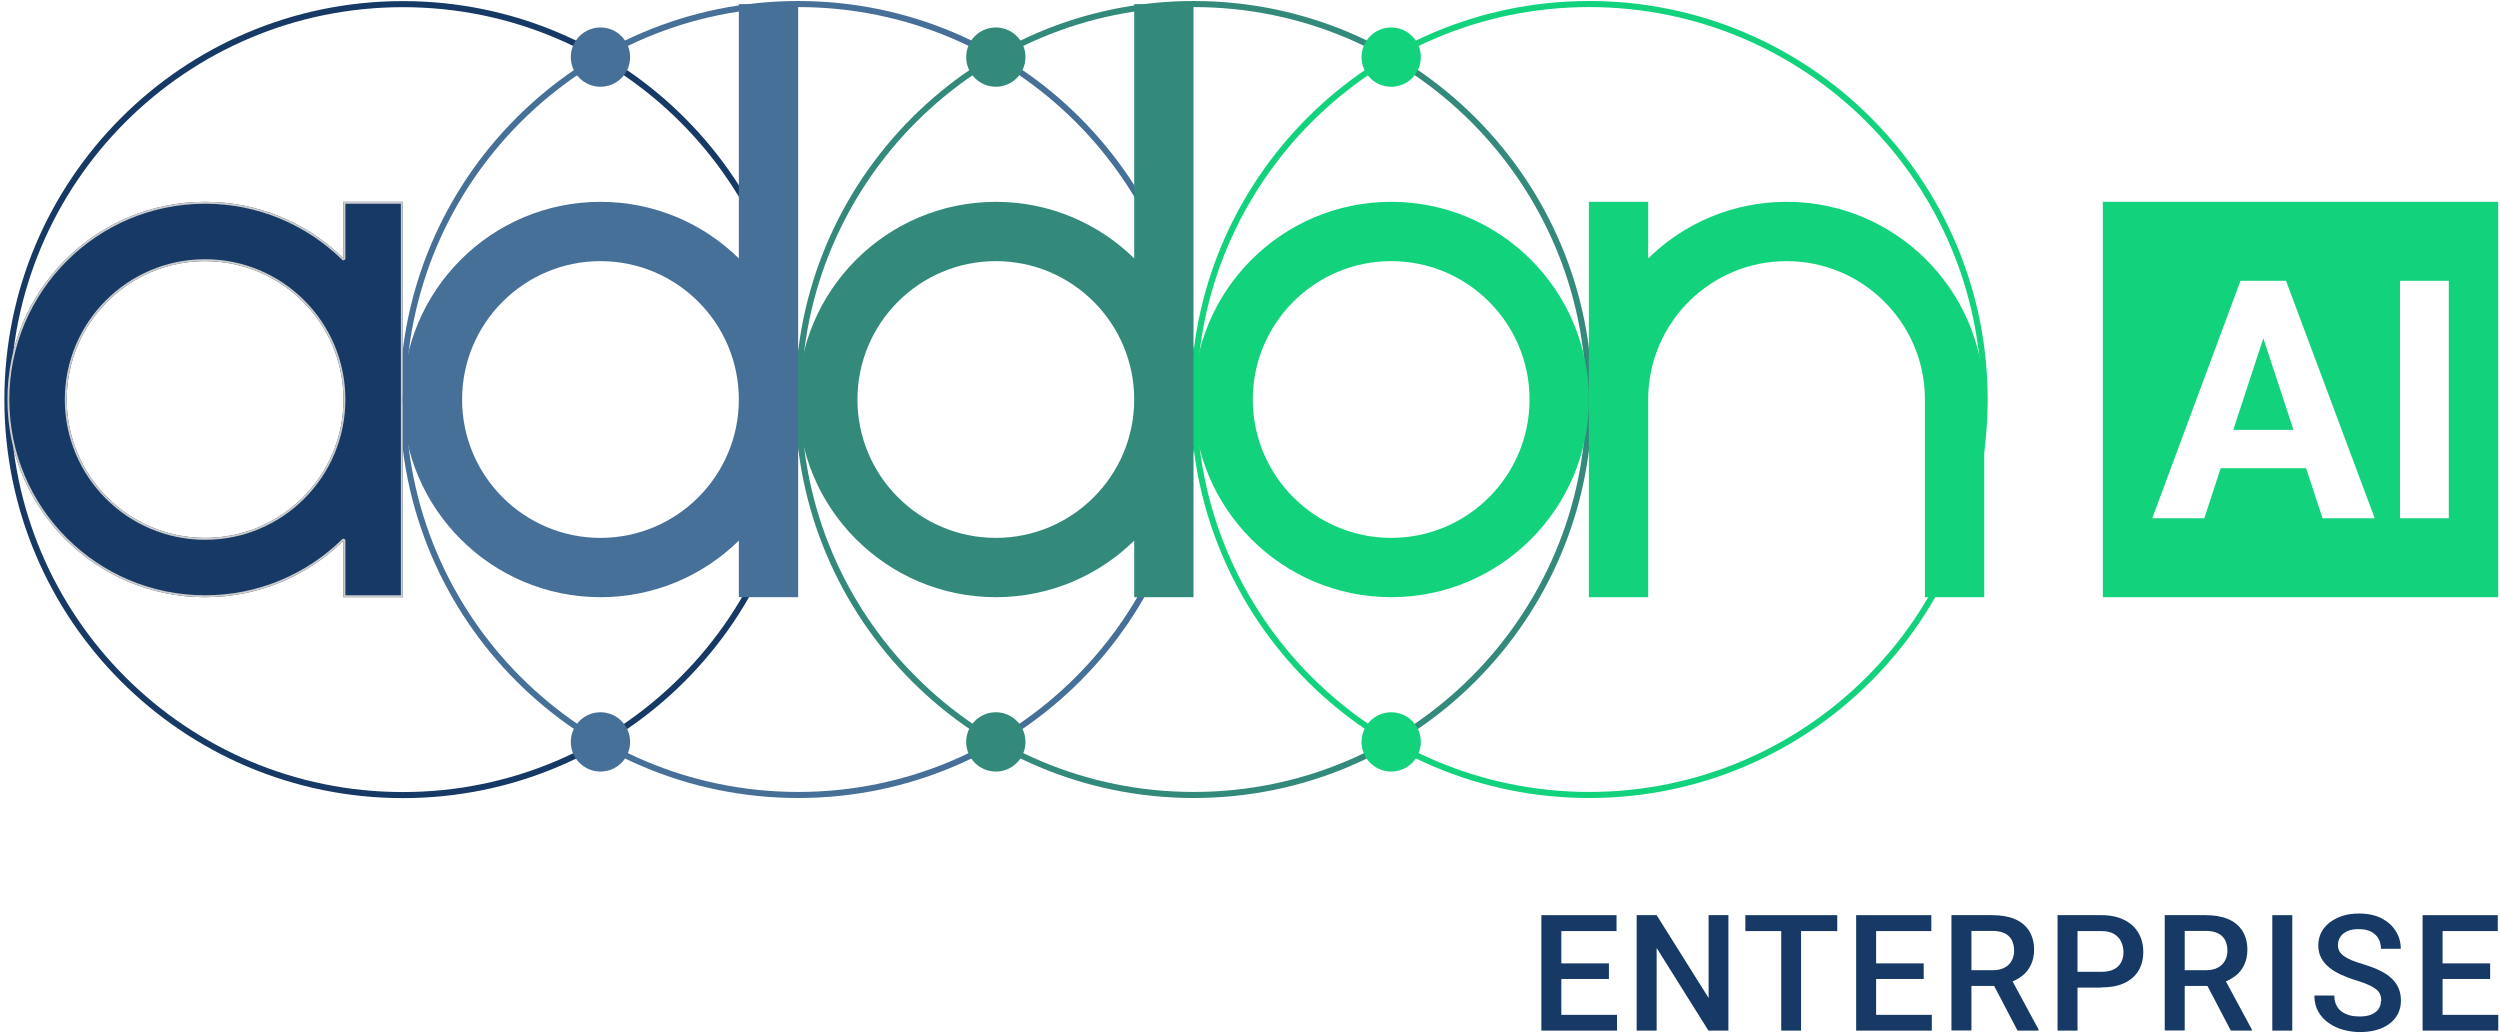
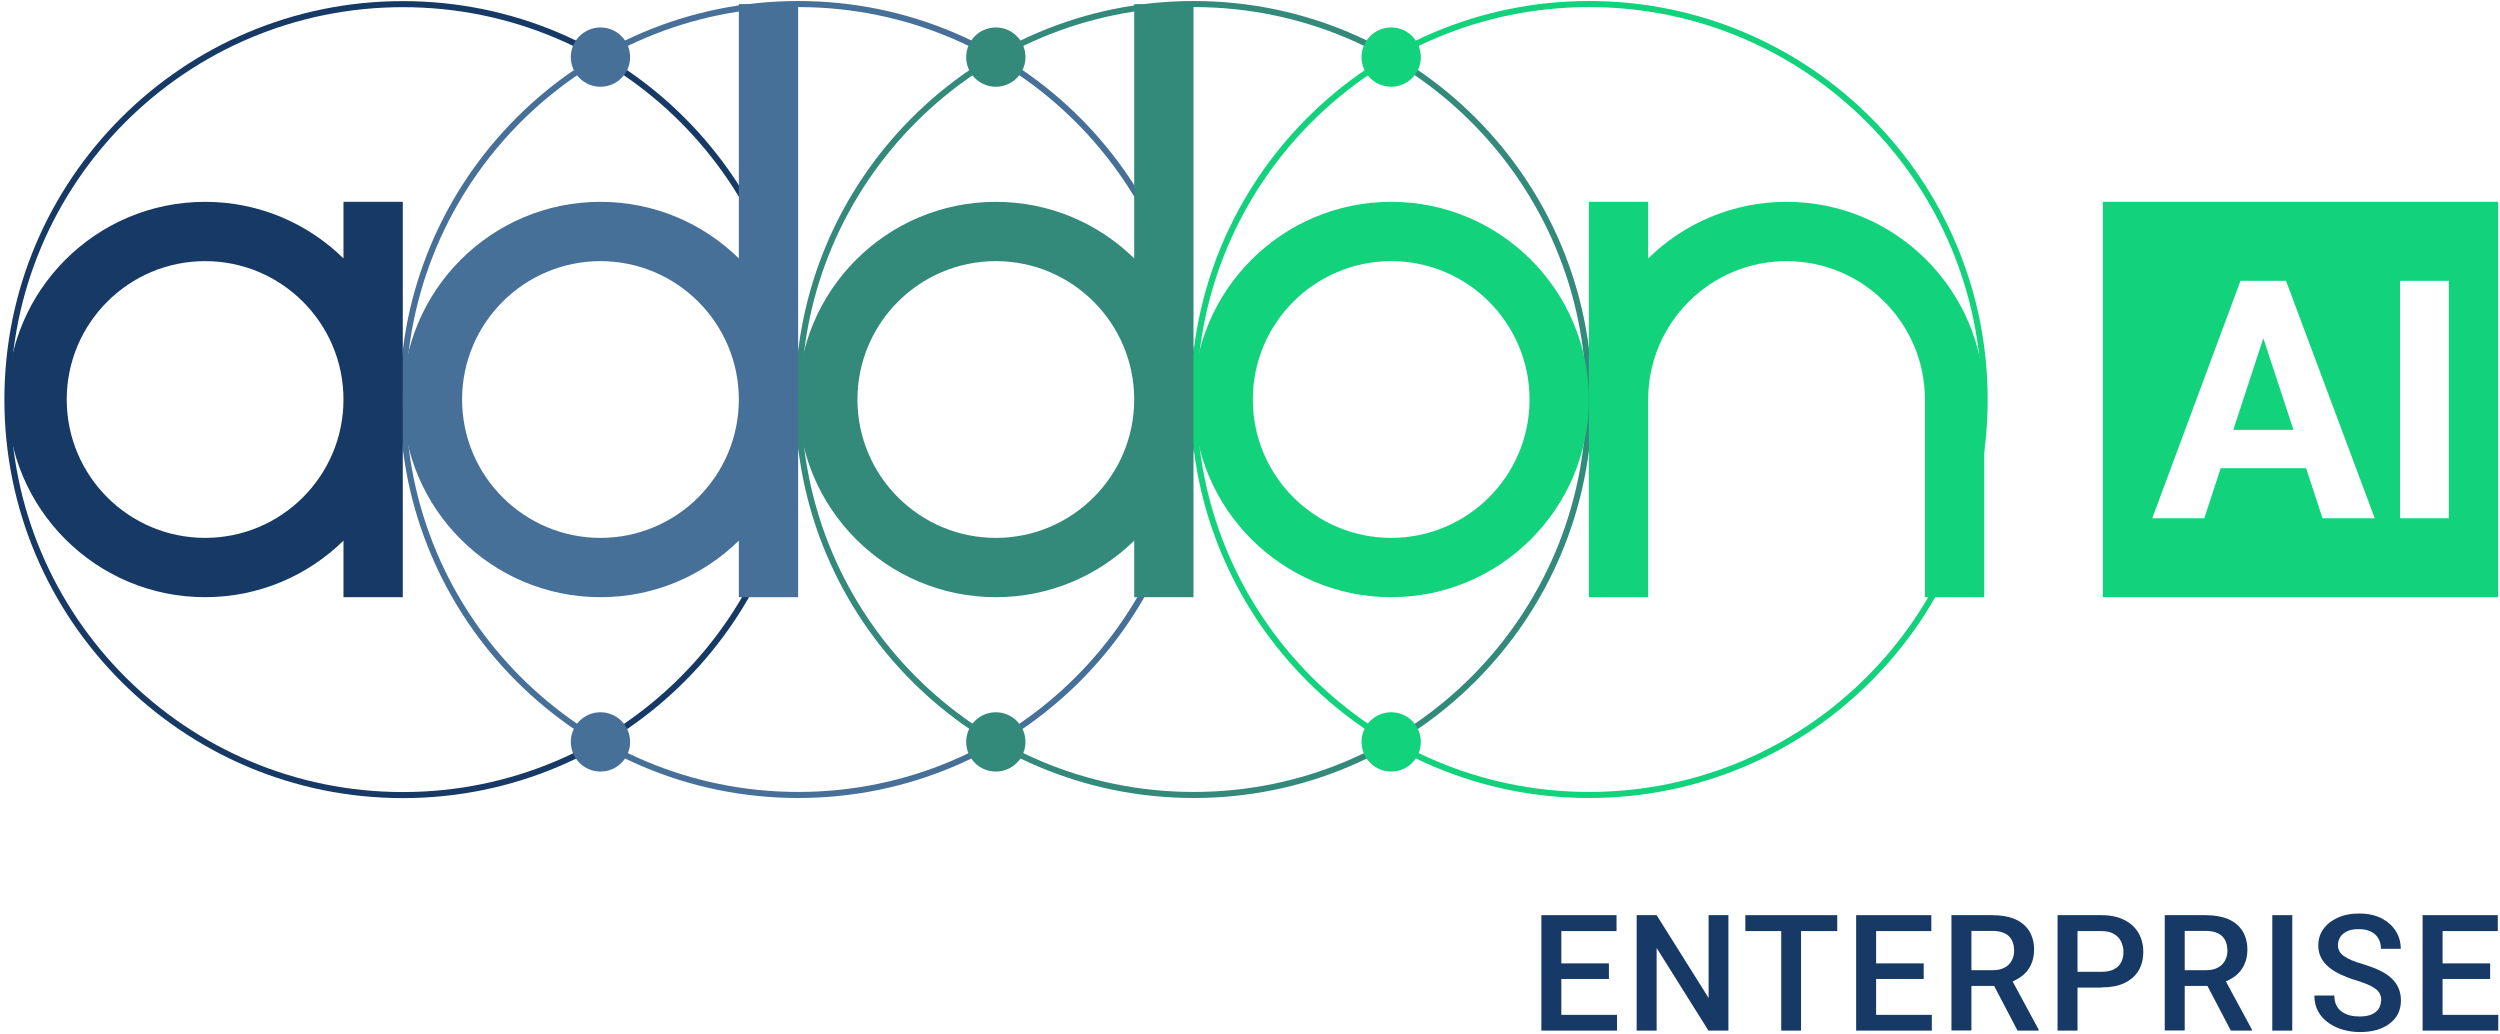
- <svg xmlns="http://www.w3.org/2000/svg" width="100%" height="100%" viewBox="0 0 445 184" version="1.1" xml:space="preserve" style="fill-rule:evenodd;clip-rule:evenodd;stroke-linecap:round;stroke-linejoin:round;stroke-miterlimit:1.5;">
+ <svg xmlns="http://www.w3.org/2000/svg" width="100%" height="100%" viewBox="0 0 445 184" version="1.1" xml:space="preserve" style="fill-rule:evenodd;clip-rule:evenodd;stroke-linecap:round;stroke-linejoin:round;stroke-miterlimit:1.5;" id="svg28">
+   <defs id="defs28" />
  <g id="Logo-horizontal-full">
-     <g>
-       <circle cx="71.713" cy="71.131" r="70.393" style="fill:none;stroke:#163a65;stroke-width:1.08px;" />
-       <circle cx="142.088" cy="71.113" r="70.393" style="fill:none;stroke:#477099;stroke-width:1.08px;" />
-       <circle cx="212.48" cy="71.113" r="70.393" style="fill:none;stroke:#338a7b;stroke-width:1.08px;" />
-       <circle cx="282.873" cy="71.113" r="70.393" style="fill:none;stroke:#12d27c;stroke-width:1.08px;" />
+     <g id="g28">
+       <circle cx="71.713" cy="71.131" r="70.393" style="fill:none;stroke:#163a65;stroke-width:1.08px;" id="circle1" />
+       <circle cx="142.088" cy="71.113" r="70.393" style="fill:none;stroke:#477099;stroke-width:1.08px;" id="circle2" />
+       <circle cx="212.48" cy="71.113" r="70.393" style="fill:none;stroke:#338a7b;stroke-width:1.08px;" id="circle3" />
+       <circle cx="282.873" cy="71.113" r="70.393" style="fill:none;stroke:#12d27c;stroke-width:1.08px;" id="circle4" />
      <g id="Logo-hotizontal">
-         <g>
-           <path d="M444.68,35.925l0,70.374l-70.374,0l0,-70.374l70.374,0Zm-49.392,47.41l15.193,0l2.932,8.913l9.29,0l-15.794,-42.271l-8.1,0l-15.707,42.271l9.261,0l2.924,-8.913Zm7.587,-23.124l5.362,16.302l-10.71,0l5.348,-16.302Zm33.009,-10.234l-8.681,0l0,42.271l8.681,0l0,-42.271Z" style="fill:#12d27c;" />
-           <path d="M247.631,35.925c19.42,0 35.187,15.767 35.187,35.187c0,19.421 -15.767,35.187 -35.187,35.187c-19.42,0 -35.187,-15.767 -35.187,-35.187c0,-19.42 15.767,-35.187 35.187,-35.187Zm-0,10.556c-13.594,0 -24.631,11.037 -24.631,24.631c0,13.594 11.037,24.631 24.631,24.631c13.594,0 24.631,-11.037 24.631,-24.631c0,-13.594 -11.037,-24.631 -24.631,-24.631Z" style="fill:#12d27c;" />
-           <path d="M61.139,96.232c-6.349,6.226 -15.045,10.068 -24.631,10.068c-19.42,0 -35.187,-15.767 -35.187,-35.187c0,-19.42 15.767,-35.187 35.187,-35.187c9.586,0 18.282,3.842 24.631,10.068l0,-10.068l10.556,0l0,70.375l-10.556,0l0,-10.068Zm0,-25.119c0,-13.594 -11.037,-24.631 -24.631,-24.631c-13.594,0 -24.631,11.037 -24.631,24.631c0,13.594 11.037,24.631 24.631,24.631c13.594,0 24.631,-11.037 24.631,-24.631Z" style="fill:#163a65;" />
-           <path d="M61.139,96.232c-6.349,6.226 -15.045,10.068 -24.631,10.068c-19.42,0 -35.187,-15.767 -35.187,-35.187c0,-19.42 15.767,-35.187 35.187,-35.187c9.586,0 18.282,3.842 24.631,10.068l0,-10.068l10.556,0l0,70.375l-10.556,0l0,-10.068Zm0.34,0l-0,9.729l9.877,0l0,-69.696l-9.877,-0l-0,9.729c-0,0.137 -0.082,0.26 -0.208,0.313c-0.126,0.053 -0.272,0.025 -0.369,-0.071c-6.288,-6.166 -14.9,-9.971 -24.393,-9.971c-19.233,0 -34.848,15.615 -34.848,34.848c0,19.233 15.615,34.848 34.848,34.848c9.494,0 18.106,-3.805 24.393,-9.971c0.098,-0.096 0.243,-0.124 0.369,-0.071c0.126,0.053 0.208,0.176 0.208,0.313Zm0,-25.119c0,13.782 -11.189,24.971 -24.971,24.971c-13.782,0 -24.971,-11.189 -24.971,-24.971c0,-13.782 11.189,-24.971 24.971,-24.971c13.782,0 24.971,11.189 24.971,24.971Zm-0.34,0c0,-13.594 -11.037,-24.631 -24.631,-24.631c-13.594,0 -24.631,11.037 -24.631,24.631c0,13.594 11.037,24.631 24.631,24.631c13.594,0 24.631,-11.037 24.631,-24.631Z" style="fill:#cdcdcd;" />
-           <path d="M342.637,71.113c0,-13.594 -11.037,-24.631 -24.631,-24.631c-13.594,0 -24.631,11.037 -24.631,24.631l0,35.187l-10.556,0l0,-70.375l10.556,0l-0,10.068c6.349,-6.226 15.045,-10.068 24.631,-10.068c9.586,0 18.282,3.842 24.631,10.068c6.513,6.388 10.556,15.285 10.556,25.119l0,35.187l-10.556,0l0,-35.187Z" style="fill:#12d27c;" />
-           <path d="M131.513,96.232c-6.349,6.226 -15.045,10.068 -24.631,10.068c-19.42,0 -35.187,-15.767 -35.187,-35.187c0,-19.42 15.767,-35.187 35.187,-35.187c9.586,0 18.282,3.842 24.631,10.068l-0,-45.255l10.556,0l0,105.562l-10.556,0l0,-10.068Zm-0,-25.119c0,-13.594 -11.037,-24.631 -24.631,-24.631c-13.594,0 -24.631,11.037 -24.631,24.631c0,13.594 11.037,24.631 24.631,24.631c13.594,0 24.631,-11.037 24.631,-24.631Z" style="fill:#477099;" />
-           <path d="M201.888,96.232c-6.349,6.226 -15.045,10.068 -24.631,10.068c-19.42,0 -35.187,-15.767 -35.187,-35.187c0,-19.42 15.767,-35.187 35.187,-35.187c9.586,0 18.282,3.842 24.631,10.068l0,-45.255l10.556,0l0,105.562l-10.556,0l0,-10.068Zm0,-25.119c0,-13.594 -11.037,-24.631 -24.631,-24.631c-13.594,0 -24.631,11.037 -24.631,24.631c0,13.594 11.037,24.631 24.631,24.631c13.594,0 24.631,-11.037 24.631,-24.631Z" style="fill:#338a7b;" />
-           <circle cx="106.882" cy="10.165" r="5.278" style="fill:#477099;" />
-           <circle cx="106.882" cy="132.06" r="5.278" style="fill:#477099;" />
-           <circle cx="177.257" cy="10.165" r="5.278" style="fill:#338a7b;" />
-           <circle cx="177.257" cy="132.06" r="5.278" style="fill:#338a7b;" />
-           <circle cx="247.631" cy="10.165" r="5.278" style="fill:#12d27c;" />
-           <circle cx="247.631" cy="132.06" r="5.278" style="fill:#12d27c;" />
-           <g transform="matrix(1.156099,0,0,1.156099,-186.8616,-358.6511)">
-             <g>
-               <g transform="matrix(25,0,0,25,397.1491,468.9038)">
-                 <path d="M0.538,-0.097l0,0.097l-0.377,-0l0,-0.097l0.377,0Zm-0.343,-0.614l0,0.711l-0.123,-0l0,-0.711l0.123,0Zm0.293,0.297l0,0.096l-0.328,0l0,-0.096l0.328,0Zm0.047,-0.297l0,0.098l-0.375,0l0,-0.098l0.375,0Z" style="fill:#163a65;fill-rule:nonzero;" />
+         <g id="g27">
+           <path d="M444.68,35.925l0,70.374l-70.374,0l0,-70.374l70.374,0Zm-49.392,47.41l15.193,0l2.932,8.913l9.29,0l-15.794,-42.271l-8.1,0l-15.707,42.271l9.261,0l2.924,-8.913Zm7.587,-23.124l5.362,16.302l-10.71,0l5.348,-16.302Zm33.009,-10.234l-8.681,0l0,42.271l8.681,0l0,-42.271Z" style="fill:#12d27c;" id="path4" />
+           <path d="M247.631,35.925c19.42,0 35.187,15.767 35.187,35.187c0,19.421 -15.767,35.187 -35.187,35.187c-19.42,0 -35.187,-15.767 -35.187,-35.187c0,-19.42 15.767,-35.187 35.187,-35.187Zm-0,10.556c-13.594,0 -24.631,11.037 -24.631,24.631c0,13.594 11.037,24.631 24.631,24.631c13.594,0 24.631,-11.037 24.631,-24.631c0,-13.594 -11.037,-24.631 -24.631,-24.631Z" style="fill:#12d27c;" id="path5" />
+           <path d="M61.139,96.232c-6.349,6.226 -15.045,10.068 -24.631,10.068c-19.42,0 -35.187,-15.767 -35.187,-35.187c0,-19.42 15.767,-35.187 35.187,-35.187c9.586,0 18.282,3.842 24.631,10.068l0,-10.068l10.556,0l0,70.375l-10.556,0l0,-10.068Zm0,-25.119c0,-13.594 -11.037,-24.631 -24.631,-24.631c-13.594,0 -24.631,11.037 -24.631,24.631c0,13.594 11.037,24.631 24.631,24.631c13.594,0 24.631,-11.037 24.631,-24.631Z" style="fill:#163a65;stroke:none" id="path6" />
+           <path d="M342.637,71.113c0,-13.594 -11.037,-24.631 -24.631,-24.631c-13.594,0 -24.631,11.037 -24.631,24.631l0,35.187l-10.556,0l0,-70.375l10.556,0l-0,10.068c6.349,-6.226 15.045,-10.068 24.631,-10.068c9.586,0 18.282,3.842 24.631,10.068c6.513,6.388 10.556,15.285 10.556,25.119l0,35.187l-10.556,0l0,-35.187Z" style="fill:#12d27c;" id="path8" />
+           <path d="M131.513,96.232c-6.349,6.226 -15.045,10.068 -24.631,10.068c-19.42,0 -35.187,-15.767 -35.187,-35.187c0,-19.42 15.767,-35.187 35.187,-35.187c9.586,0 18.282,3.842 24.631,10.068l-0,-45.255l10.556,0l0,105.562l-10.556,0l0,-10.068Zm-0,-25.119c0,-13.594 -11.037,-24.631 -24.631,-24.631c-13.594,0 -24.631,11.037 -24.631,24.631c0,13.594 11.037,24.631 24.631,24.631c13.594,0 24.631,-11.037 24.631,-24.631Z" style="fill:#477099;" id="path9" />
+           <path d="M201.888,96.232c-6.349,6.226 -15.045,10.068 -24.631,10.068c-19.42,0 -35.187,-15.767 -35.187,-35.187c0,-19.42 15.767,-35.187 35.187,-35.187c9.586,0 18.282,3.842 24.631,10.068l0,-45.255l10.556,0l0,105.562l-10.556,0l0,-10.068Zm0,-25.119c0,-13.594 -11.037,-24.631 -24.631,-24.631c-13.594,0 -24.631,11.037 -24.631,24.631c0,13.594 11.037,24.631 24.631,24.631c13.594,0 24.631,-11.037 24.631,-24.631Z" style="fill:#338a7b;" id="path10" />
+           <circle cx="106.882" cy="10.165" r="5.278" style="fill:#477099;" id="circle10" />
+           <circle cx="106.882" cy="132.06" r="5.278" style="fill:#477099;" id="circle11" />
+           <circle cx="177.257" cy="10.165" r="5.278" style="fill:#338a7b;" id="circle12" />
+           <circle cx="177.257" cy="132.06" r="5.278" style="fill:#338a7b;" id="circle13" />
+           <circle cx="247.631" cy="10.165" r="5.278" style="fill:#12d27c;" id="circle14" />
+           <circle cx="247.631" cy="132.06" r="5.278" style="fill:#12d27c;" id="circle15" />
+           <g transform="matrix(1.156099,0,0,1.156099,-186.8616,-358.6511)" id="g26">
+             <g id="g25">
+               <g transform="matrix(25,0,0,25,397.1491,468.9038)" id="g15">
+                 <path d="M0.538,-0.097l0,0.097l-0.377,-0l0,-0.097l0.377,0Zm-0.343,-0.614l0,0.711l-0.123,-0l0,-0.711l0.123,0Zm0.293,0.297l0,0.096l-0.328,0l0,-0.096l0.328,0Zm0.047,-0.297l0,0.098l-0.375,0l0,-0.098l0.375,0Z" style="fill:#163a65;fill-rule:nonzero;" id="path15" />
              </g>
-               <g transform="matrix(25,0,0,25,411.8476,468.9038)">
-                 <path d="M0.636,-0.711l0,0.711l-0.123,-0l-0.319,-0.509l0,0.509l-0.123,-0l0,-0.711l0.123,0l0.32,0.51l0,-0.51l0.122,0Z" style="fill:#163a65;fill-rule:nonzero;" />
+               <g transform="matrix(25,0,0,25,411.8476,468.9038)" id="g16">
+                 <path d="M0.636,-0.711l0,0.711l-0.123,-0l-0.319,-0.509l0,0.509l-0.123,-0l0,-0.711l0.123,0l0.32,0.51l0,-0.51l0.122,0Z" style="fill:#163a65;fill-rule:nonzero;" id="path16" />
              </g>
-               <g transform="matrix(25,0,0,25,429.8054,468.9038)">
-                 <path d="M0.365,-0.711l0,0.711l-0.122,-0l0,-0.711l0.122,0Zm0.223,0l0,0.098l-0.566,0l0,-0.098l0.566,0Z" style="fill:#163a65;fill-rule:nonzero;" />
+               <g transform="matrix(25,0,0,25,429.8054,468.9038)" id="g17">
+                 <path d="M0.365,-0.711l0,0.711l-0.122,-0l0,-0.711l0.122,0Zm0.223,0l0,0.098l-0.566,0l0,-0.098l0.566,0Z" style="fill:#163a65;fill-rule:nonzero;" id="path17" />
              </g>
-               <g transform="matrix(25,0,0,25,445.6148,468.9038)">
-                 <path d="M0.538,-0.097l0,0.097l-0.377,-0l0,-0.097l0.377,0Zm-0.343,-0.614l0,0.711l-0.123,-0l0,-0.711l0.123,0Zm0.293,0.297l0,0.096l-0.328,0l0,-0.096l0.328,0Zm0.047,-0.297l0,0.098l-0.375,0l0,-0.098l0.375,0Z" style="fill:#163a65;fill-rule:nonzero;" />
+               <g transform="matrix(25,0,0,25,445.6148,468.9038)" id="g18">
+                 <path d="M0.538,-0.097l0,0.097l-0.377,-0l0,-0.097l0.377,0Zm-0.343,-0.614l0,0.711l-0.123,-0l0,-0.711l0.123,0Zm0.293,0.297l0,0.096l-0.328,0l0,-0.096l0.328,0Zm0.047,-0.297l0,0.098l-0.375,0l0,-0.098l0.375,0Z" style="fill:#163a65;fill-rule:nonzero;" id="path18" />
              </g>
-               <g transform="matrix(25,0,0,25,460.3133,468.9038)">
-                 <path d="M0.072,-0.711l0.251,0c0.054,0 0.1,0.008 0.138,0.024c0.038,0.016 0.067,0.04 0.088,0.072c0.02,0.032 0.031,0.071 0.031,0.117c0,0.035 -0.007,0.067 -0.02,0.094c-0.013,0.027 -0.031,0.05 -0.055,0.068c-0.024,0.018 -0.052,0.033 -0.085,0.043l-0.037,0.018l-0.226,0l-0.001,-0.097l0.169,0c0.029,0 0.054,-0.005 0.073,-0.016c0.02,-0.01 0.034,-0.025 0.044,-0.043c0.01,-0.018 0.015,-0.038 0.015,-0.061c0,-0.025 -0.005,-0.046 -0.014,-0.065c-0.01,-0.018 -0.024,-0.033 -0.044,-0.042c-0.02,-0.01 -0.045,-0.015 -0.076,-0.015l-0.129,0l0,0.613l-0.123,-0l0,-0.711Zm0.406,0.711l-0.167,-0.319l0.128,-0l0.169,0.313l0,0.006l-0.131,-0Z" style="fill:#163a65;fill-rule:nonzero;" />
+               <g transform="matrix(25,0,0,25,460.3133,468.9038)" id="g19">
+                 <path d="M0.072,-0.711l0.251,0c0.054,0 0.1,0.008 0.138,0.024c0.038,0.016 0.067,0.04 0.088,0.072c0.02,0.032 0.031,0.071 0.031,0.117c0,0.035 -0.007,0.067 -0.02,0.094c-0.013,0.027 -0.031,0.05 -0.055,0.068c-0.024,0.018 -0.052,0.033 -0.085,0.043l-0.037,0.018l-0.226,0l-0.001,-0.097l0.169,0c0.029,0 0.054,-0.005 0.073,-0.016c0.02,-0.01 0.034,-0.025 0.044,-0.043c0.01,-0.018 0.015,-0.038 0.015,-0.061c0,-0.025 -0.005,-0.046 -0.014,-0.065c-0.01,-0.018 -0.024,-0.033 -0.044,-0.042c-0.02,-0.01 -0.045,-0.015 -0.076,-0.015l-0.129,0l0,0.613l-0.123,-0l0,-0.711Zm0.406,0.711l-0.167,-0.319l0.128,-0l0.169,0.313l0,0.006l-0.131,-0Z" style="fill:#163a65;fill-rule:nonzero;" id="path19" />
              </g>
-               <g transform="matrix(25,0,0,25,476.6232,468.9038)">
-                 <path d="M0.342,-0.265l-0.185,0l0,-0.097l0.185,0c0.032,0 0.058,-0.005 0.078,-0.016c0.02,-0.01 0.034,-0.025 0.044,-0.043c0.009,-0.018 0.014,-0.039 0.014,-0.063c0,-0.022 -0.005,-0.044 -0.014,-0.063c-0.009,-0.02 -0.024,-0.036 -0.044,-0.048c-0.02,-0.012 -0.046,-0.018 -0.078,-0.018l-0.147,0l0,0.613l-0.123,-0l0,-0.711l0.27,0c0.055,0 0.102,0.01 0.14,0.029c0.039,0.019 0.068,0.046 0.088,0.08c0.02,0.034 0.03,0.073 0.03,0.116c0,0.046 -0.01,0.085 -0.03,0.118c-0.02,0.033 -0.05,0.058 -0.088,0.076c-0.039,0.018 -0.085,0.026 -0.14,0.026Z" style="fill:#163a65;fill-rule:nonzero;" />
+               <g transform="matrix(25,0,0,25,476.6232,468.9038)" id="g20">
+                 <path d="M0.342,-0.265l-0.185,0l0,-0.097l0.185,0c0.032,0 0.058,-0.005 0.078,-0.016c0.02,-0.01 0.034,-0.025 0.044,-0.043c0.009,-0.018 0.014,-0.039 0.014,-0.063c0,-0.022 -0.005,-0.044 -0.014,-0.063c-0.009,-0.02 -0.024,-0.036 -0.044,-0.048c-0.02,-0.012 -0.046,-0.018 -0.078,-0.018l-0.147,0l0,0.613l-0.123,-0l0,-0.711l0.27,0c0.055,0 0.102,0.01 0.14,0.029c0.039,0.019 0.068,0.046 0.088,0.08c0.02,0.034 0.03,0.073 0.03,0.116c0,0.046 -0.01,0.085 -0.03,0.118c-0.02,0.033 -0.05,0.058 -0.088,0.076c-0.039,0.018 -0.085,0.026 -0.14,0.026Z" style="fill:#163a65;fill-rule:nonzero;" id="path20" />
              </g>
-               <g transform="matrix(25,0,0,25,493.1528,468.9038)">
-                 <path d="M0.072,-0.711l0.251,0c0.054,0 0.1,0.008 0.138,0.024c0.038,0.016 0.067,0.04 0.088,0.072c0.02,0.032 0.031,0.071 0.031,0.117c0,0.035 -0.007,0.067 -0.02,0.094c-0.013,0.027 -0.031,0.05 -0.055,0.068c-0.024,0.018 -0.052,0.033 -0.085,0.043l-0.037,0.018l-0.226,0l-0.001,-0.097l0.169,0c0.029,0 0.054,-0.005 0.073,-0.016c0.02,-0.01 0.034,-0.025 0.044,-0.043c0.01,-0.018 0.015,-0.038 0.015,-0.061c0,-0.025 -0.005,-0.046 -0.014,-0.065c-0.01,-0.018 -0.024,-0.033 -0.044,-0.042c-0.02,-0.01 -0.045,-0.015 -0.076,-0.015l-0.129,0l0,0.613l-0.123,-0l0,-0.711Zm0.406,0.711l-0.167,-0.319l0.128,-0l0.169,0.313l0,0.006l-0.131,-0Z" style="fill:#163a65;fill-rule:nonzero;" />
+               <g transform="matrix(25,0,0,25,493.1528,468.9038)" id="g21">
+                 <path d="M0.072,-0.711l0.251,0c0.054,0 0.1,0.008 0.138,0.024c0.038,0.016 0.067,0.04 0.088,0.072c0.02,0.032 0.031,0.071 0.031,0.117c0,0.035 -0.007,0.067 -0.02,0.094c-0.013,0.027 -0.031,0.05 -0.055,0.068c-0.024,0.018 -0.052,0.033 -0.085,0.043l-0.037,0.018l-0.226,0l-0.001,-0.097l0.169,0c0.029,0 0.054,-0.005 0.073,-0.016c0.02,-0.01 0.034,-0.025 0.044,-0.043c0.01,-0.018 0.015,-0.038 0.015,-0.061c0,-0.025 -0.005,-0.046 -0.014,-0.065c-0.01,-0.018 -0.024,-0.033 -0.044,-0.042c-0.02,-0.01 -0.045,-0.015 -0.076,-0.015l-0.129,0l0,0.613l-0.123,-0l0,-0.711Zm0.406,0.711l-0.167,-0.319l0.128,-0l0.169,0.313l0,0.006l-0.131,-0Z" style="fill:#163a65;fill-rule:nonzero;" id="path21" />
              </g>
-               <g transform="matrix(25,0,0,25,509.4626,468.9038)">
-                 <rect x="0.081" y="-0.711" width="0.123" height="0.711" style="fill:#163a65;fill-rule:nonzero;" />
+               <g transform="matrix(25,0,0,25,509.4626,468.9038)" id="g22">
+                 <rect x="0.081" y="-0.711" width="0.123" height="0.711" style="fill:#163a65;fill-rule:nonzero;" id="rect21" />
              </g>
-               <g transform="matrix(25,0,0,25,517.1177,468.9038)">
-                 <path d="M0.446,-0.183c0,-0.015 -0.002,-0.028 -0.007,-0.039c-0.004,-0.011 -0.012,-0.022 -0.023,-0.031c-0.011,-0.009 -0.027,-0.019 -0.047,-0.028c-0.02,-0.009 -0.045,-0.018 -0.076,-0.028c-0.034,-0.01 -0.065,-0.022 -0.094,-0.035c-0.028,-0.013 -0.053,-0.028 -0.074,-0.045c-0.021,-0.017 -0.038,-0.037 -0.049,-0.059c-0.012,-0.022 -0.018,-0.048 -0.018,-0.077c0,-0.029 0.006,-0.055 0.018,-0.079c0.012,-0.024 0.03,-0.044 0.052,-0.062c0.023,-0.017 0.049,-0.031 0.08,-0.041c0.031,-0.01 0.065,-0.014 0.103,-0.014c0.053,0 0.098,0.01 0.136,0.029c0.038,0.02 0.068,0.046 0.088,0.079c0.021,0.033 0.031,0.069 0.031,0.109l-0.122,0c0,-0.023 -0.005,-0.044 -0.015,-0.062c-0.01,-0.018 -0.025,-0.032 -0.045,-0.043c-0.02,-0.01 -0.045,-0.016 -0.076,-0.016c-0.029,0 -0.053,0.004 -0.072,0.013c-0.019,0.009 -0.034,0.021 -0.043,0.036c-0.009,0.015 -0.014,0.032 -0.014,0.051c0,0.013 0.003,0.025 0.009,0.036c0.006,0.011 0.016,0.021 0.028,0.03c0.013,0.009 0.029,0.018 0.048,0.026c0.019,0.008 0.042,0.016 0.068,0.023c0.039,0.012 0.074,0.025 0.103,0.039c0.029,0.014 0.054,0.03 0.073,0.048c0.02,0.018 0.034,0.038 0.044,0.061c0.01,0.023 0.015,0.048 0.015,0.077c0,0.03 -0.006,0.057 -0.018,0.081c-0.012,0.024 -0.029,0.044 -0.052,0.061c-0.022,0.017 -0.049,0.03 -0.08,0.039c-0.031,0.009 -0.066,0.013 -0.104,0.013c-0.034,0 -0.068,-0.005 -0.101,-0.014c-0.033,-0.009 -0.063,-0.023 -0.09,-0.042c-0.027,-0.019 -0.049,-0.042 -0.064,-0.07c-0.016,-0.028 -0.024,-0.061 -0.024,-0.099l0.123,0c0,0.023 0.004,0.043 0.012,0.059c0.008,0.016 0.019,0.03 0.033,0.04c0.014,0.01 0.031,0.018 0.05,0.023c0.019,0.005 0.039,0.007 0.061,0.007c0.029,0 0.053,-0.004 0.072,-0.012c0.019,-0.008 0.034,-0.02 0.044,-0.034c0.01,-0.015 0.015,-0.032 0.015,-0.051Z" style="fill:#163a65;fill-rule:nonzero;" />
+               <g transform="matrix(25,0,0,25,517.1177,468.9038)" id="g23">
+                 <path d="M0.446,-0.183c0,-0.015 -0.002,-0.028 -0.007,-0.039c-0.004,-0.011 -0.012,-0.022 -0.023,-0.031c-0.011,-0.009 -0.027,-0.019 -0.047,-0.028c-0.02,-0.009 -0.045,-0.018 -0.076,-0.028c-0.034,-0.01 -0.065,-0.022 -0.094,-0.035c-0.028,-0.013 -0.053,-0.028 -0.074,-0.045c-0.021,-0.017 -0.038,-0.037 -0.049,-0.059c-0.012,-0.022 -0.018,-0.048 -0.018,-0.077c0,-0.029 0.006,-0.055 0.018,-0.079c0.012,-0.024 0.03,-0.044 0.052,-0.062c0.023,-0.017 0.049,-0.031 0.08,-0.041c0.031,-0.01 0.065,-0.014 0.103,-0.014c0.053,0 0.098,0.01 0.136,0.029c0.038,0.02 0.068,0.046 0.088,0.079c0.021,0.033 0.031,0.069 0.031,0.109l-0.122,0c0,-0.023 -0.005,-0.044 -0.015,-0.062c-0.01,-0.018 -0.025,-0.032 -0.045,-0.043c-0.02,-0.01 -0.045,-0.016 -0.076,-0.016c-0.029,0 -0.053,0.004 -0.072,0.013c-0.019,0.009 -0.034,0.021 -0.043,0.036c-0.009,0.015 -0.014,0.032 -0.014,0.051c0,0.013 0.003,0.025 0.009,0.036c0.006,0.011 0.016,0.021 0.028,0.03c0.013,0.009 0.029,0.018 0.048,0.026c0.019,0.008 0.042,0.016 0.068,0.023c0.039,0.012 0.074,0.025 0.103,0.039c0.029,0.014 0.054,0.03 0.073,0.048c0.02,0.018 0.034,0.038 0.044,0.061c0.01,0.023 0.015,0.048 0.015,0.077c0,0.03 -0.006,0.057 -0.018,0.081c-0.012,0.024 -0.029,0.044 -0.052,0.061c-0.022,0.017 -0.049,0.03 -0.08,0.039c-0.031,0.009 -0.066,0.013 -0.104,0.013c-0.034,0 -0.068,-0.005 -0.101,-0.014c-0.033,-0.009 -0.063,-0.023 -0.09,-0.042c-0.027,-0.019 -0.049,-0.042 -0.064,-0.07c-0.016,-0.028 -0.024,-0.061 -0.024,-0.099l0.123,0c0,0.023 0.004,0.043 0.012,0.059c0.008,0.016 0.019,0.03 0.033,0.04c0.014,0.01 0.031,0.018 0.05,0.023c0.019,0.005 0.039,0.007 0.061,0.007c0.029,0 0.053,-0.004 0.072,-0.012c0.019,-0.008 0.034,-0.02 0.044,-0.034c0.01,-0.015 0.015,-0.032 0.015,-0.051Z" style="fill:#163a65;fill-rule:nonzero;" id="path22" />
              </g>
-               <g transform="matrix(25,0,0,25,532.8294,468.9038)">
-                 <path d="M0.538,-0.097l0,0.097l-0.377,-0l0,-0.097l0.377,0Zm-0.343,-0.614l0,0.711l-0.123,-0l0,-0.711l0.123,0Zm0.293,0.297l0,0.096l-0.328,0l0,-0.096l0.328,0Zm0.047,-0.297l0,0.098l-0.375,0l0,-0.098l0.375,0Z" style="fill:#163a65;fill-rule:nonzero;" />
+               <g transform="matrix(25,0,0,25,532.8294,468.9038)" id="g24">
+                 <path d="M0.538,-0.097l0,0.097l-0.377,-0l0,-0.097l0.377,0Zm-0.343,-0.614l0,0.711l-0.123,-0l0,-0.711l0.123,0Zm0.293,0.297l0,0.096l-0.328,0l0,-0.096l0.328,0Zm0.047,-0.297l0,0.098l-0.375,0l0,-0.098l0.375,0Z" style="fill:#163a65;fill-rule:nonzero;" id="path23" />
              </g>
            </g>
          </g>
        </g>
      </g>
    </g>
  </g>
</svg>
